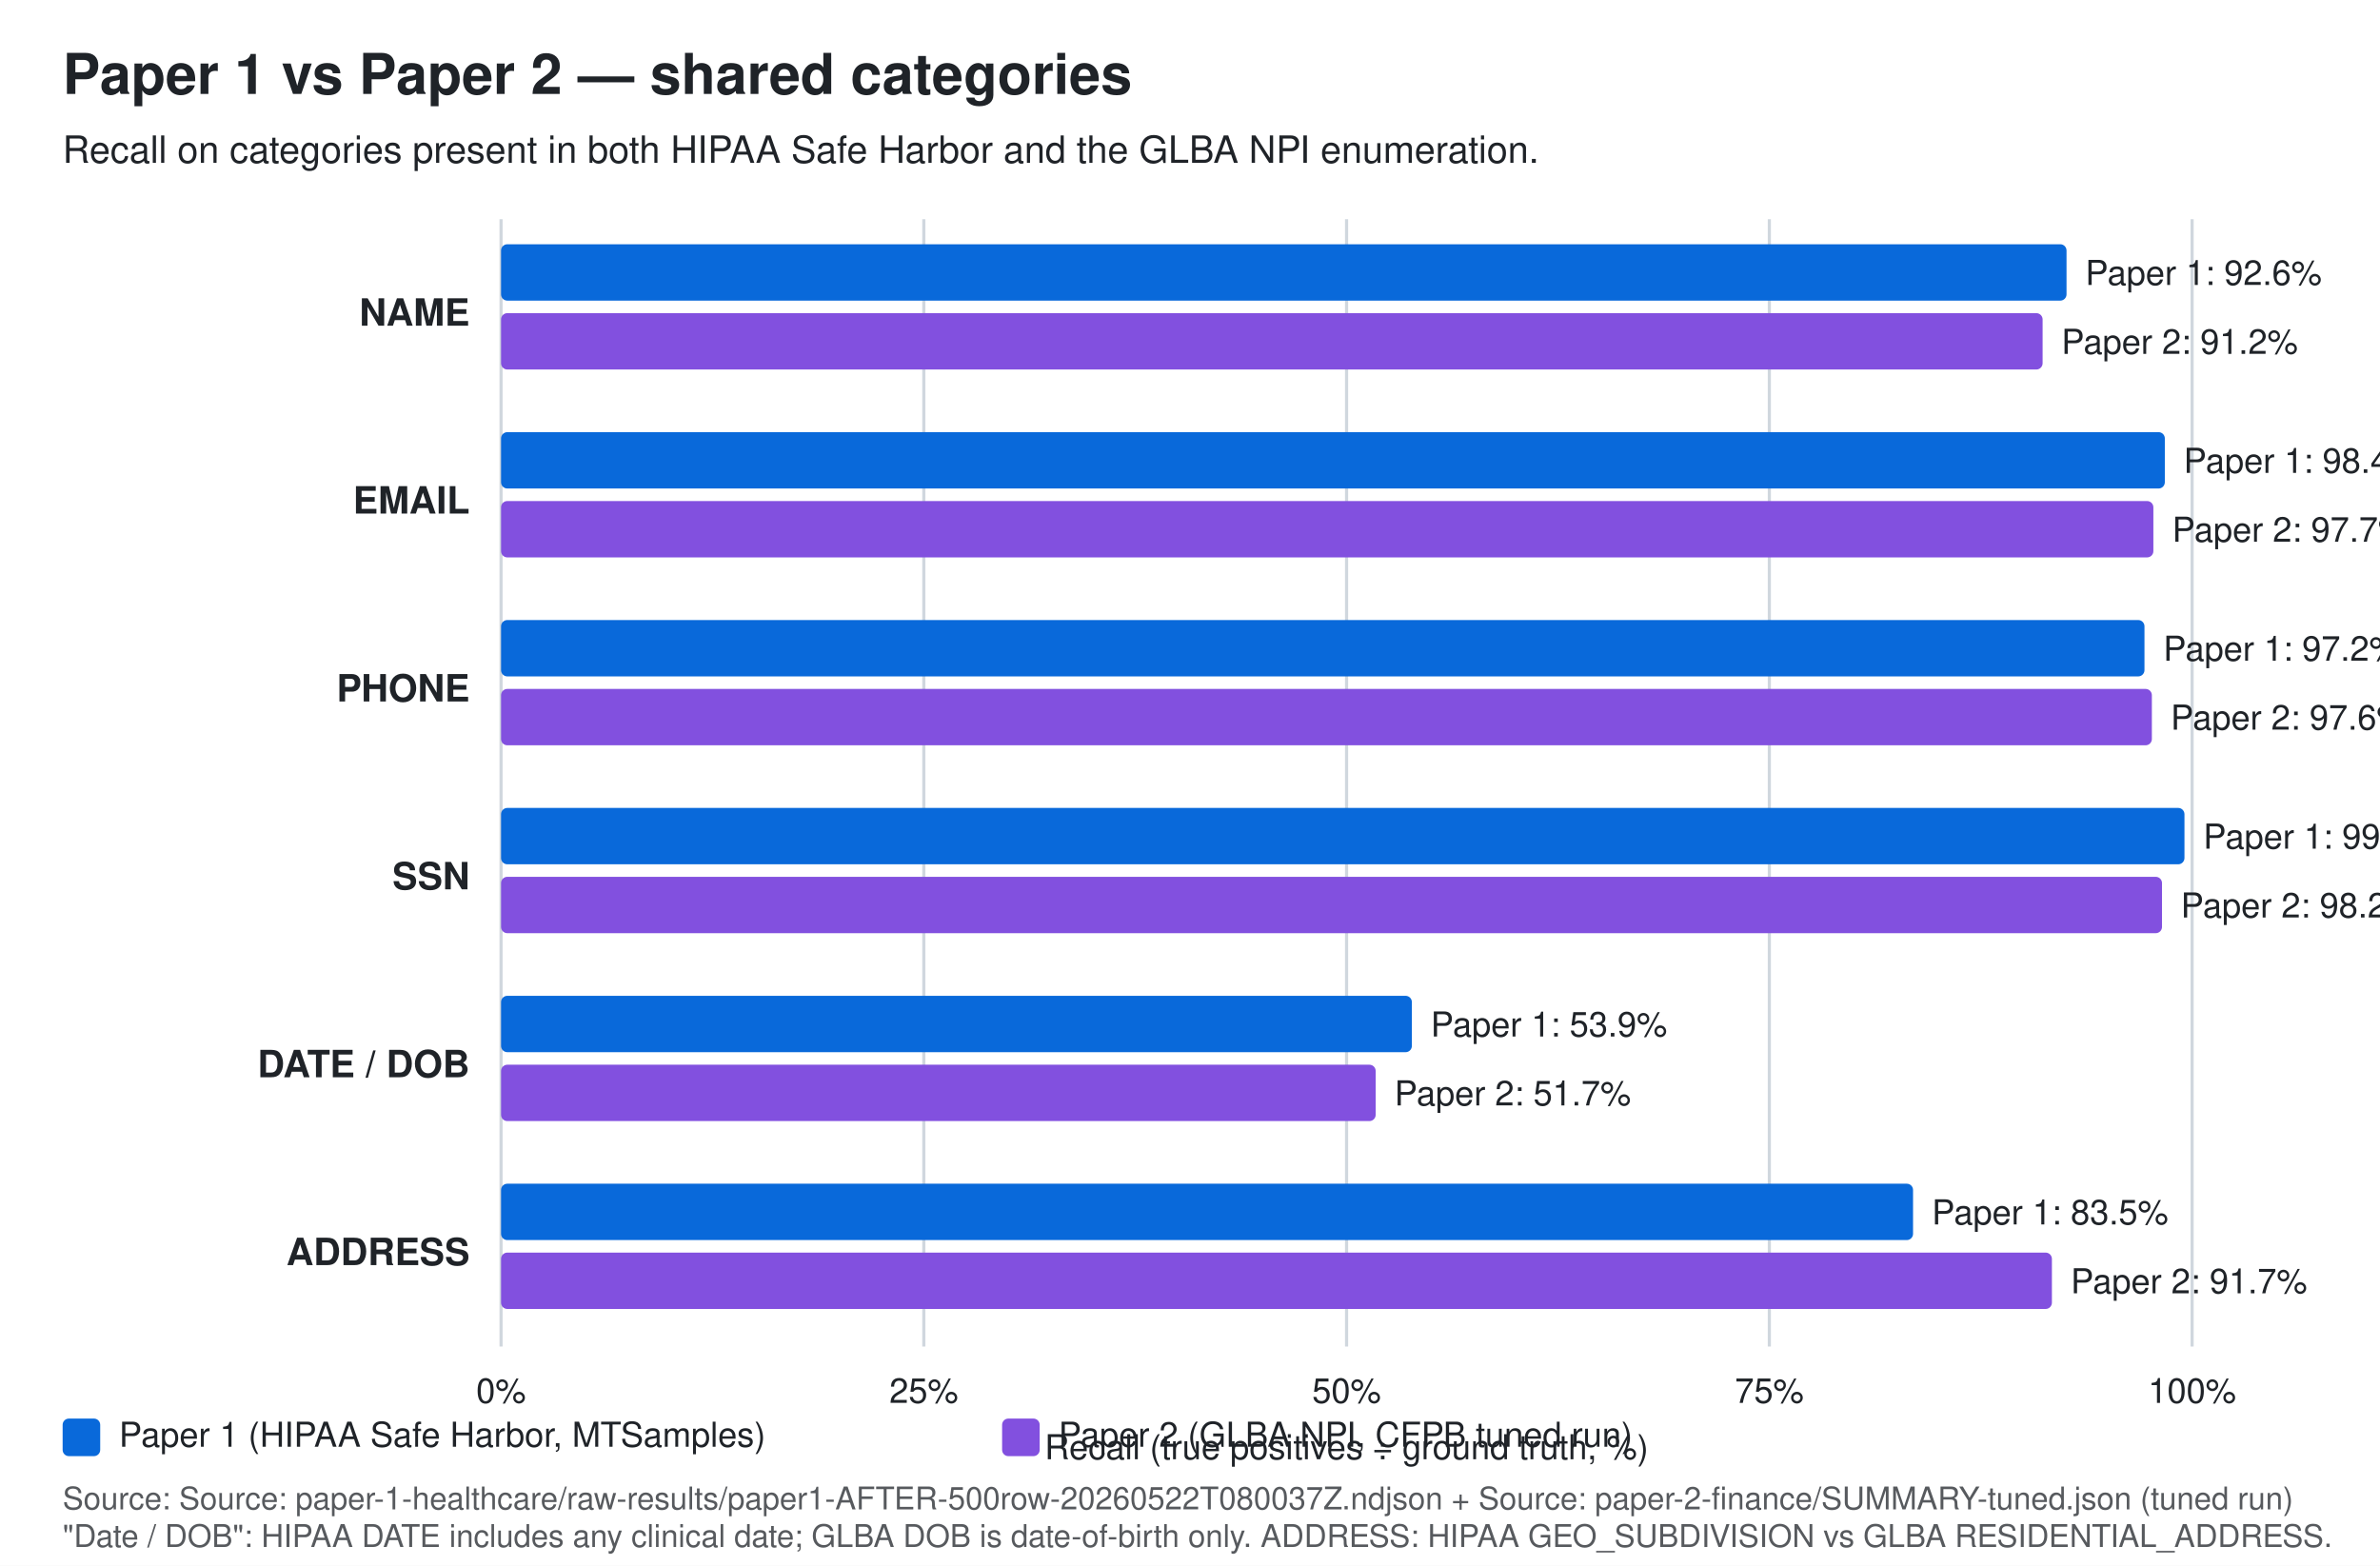
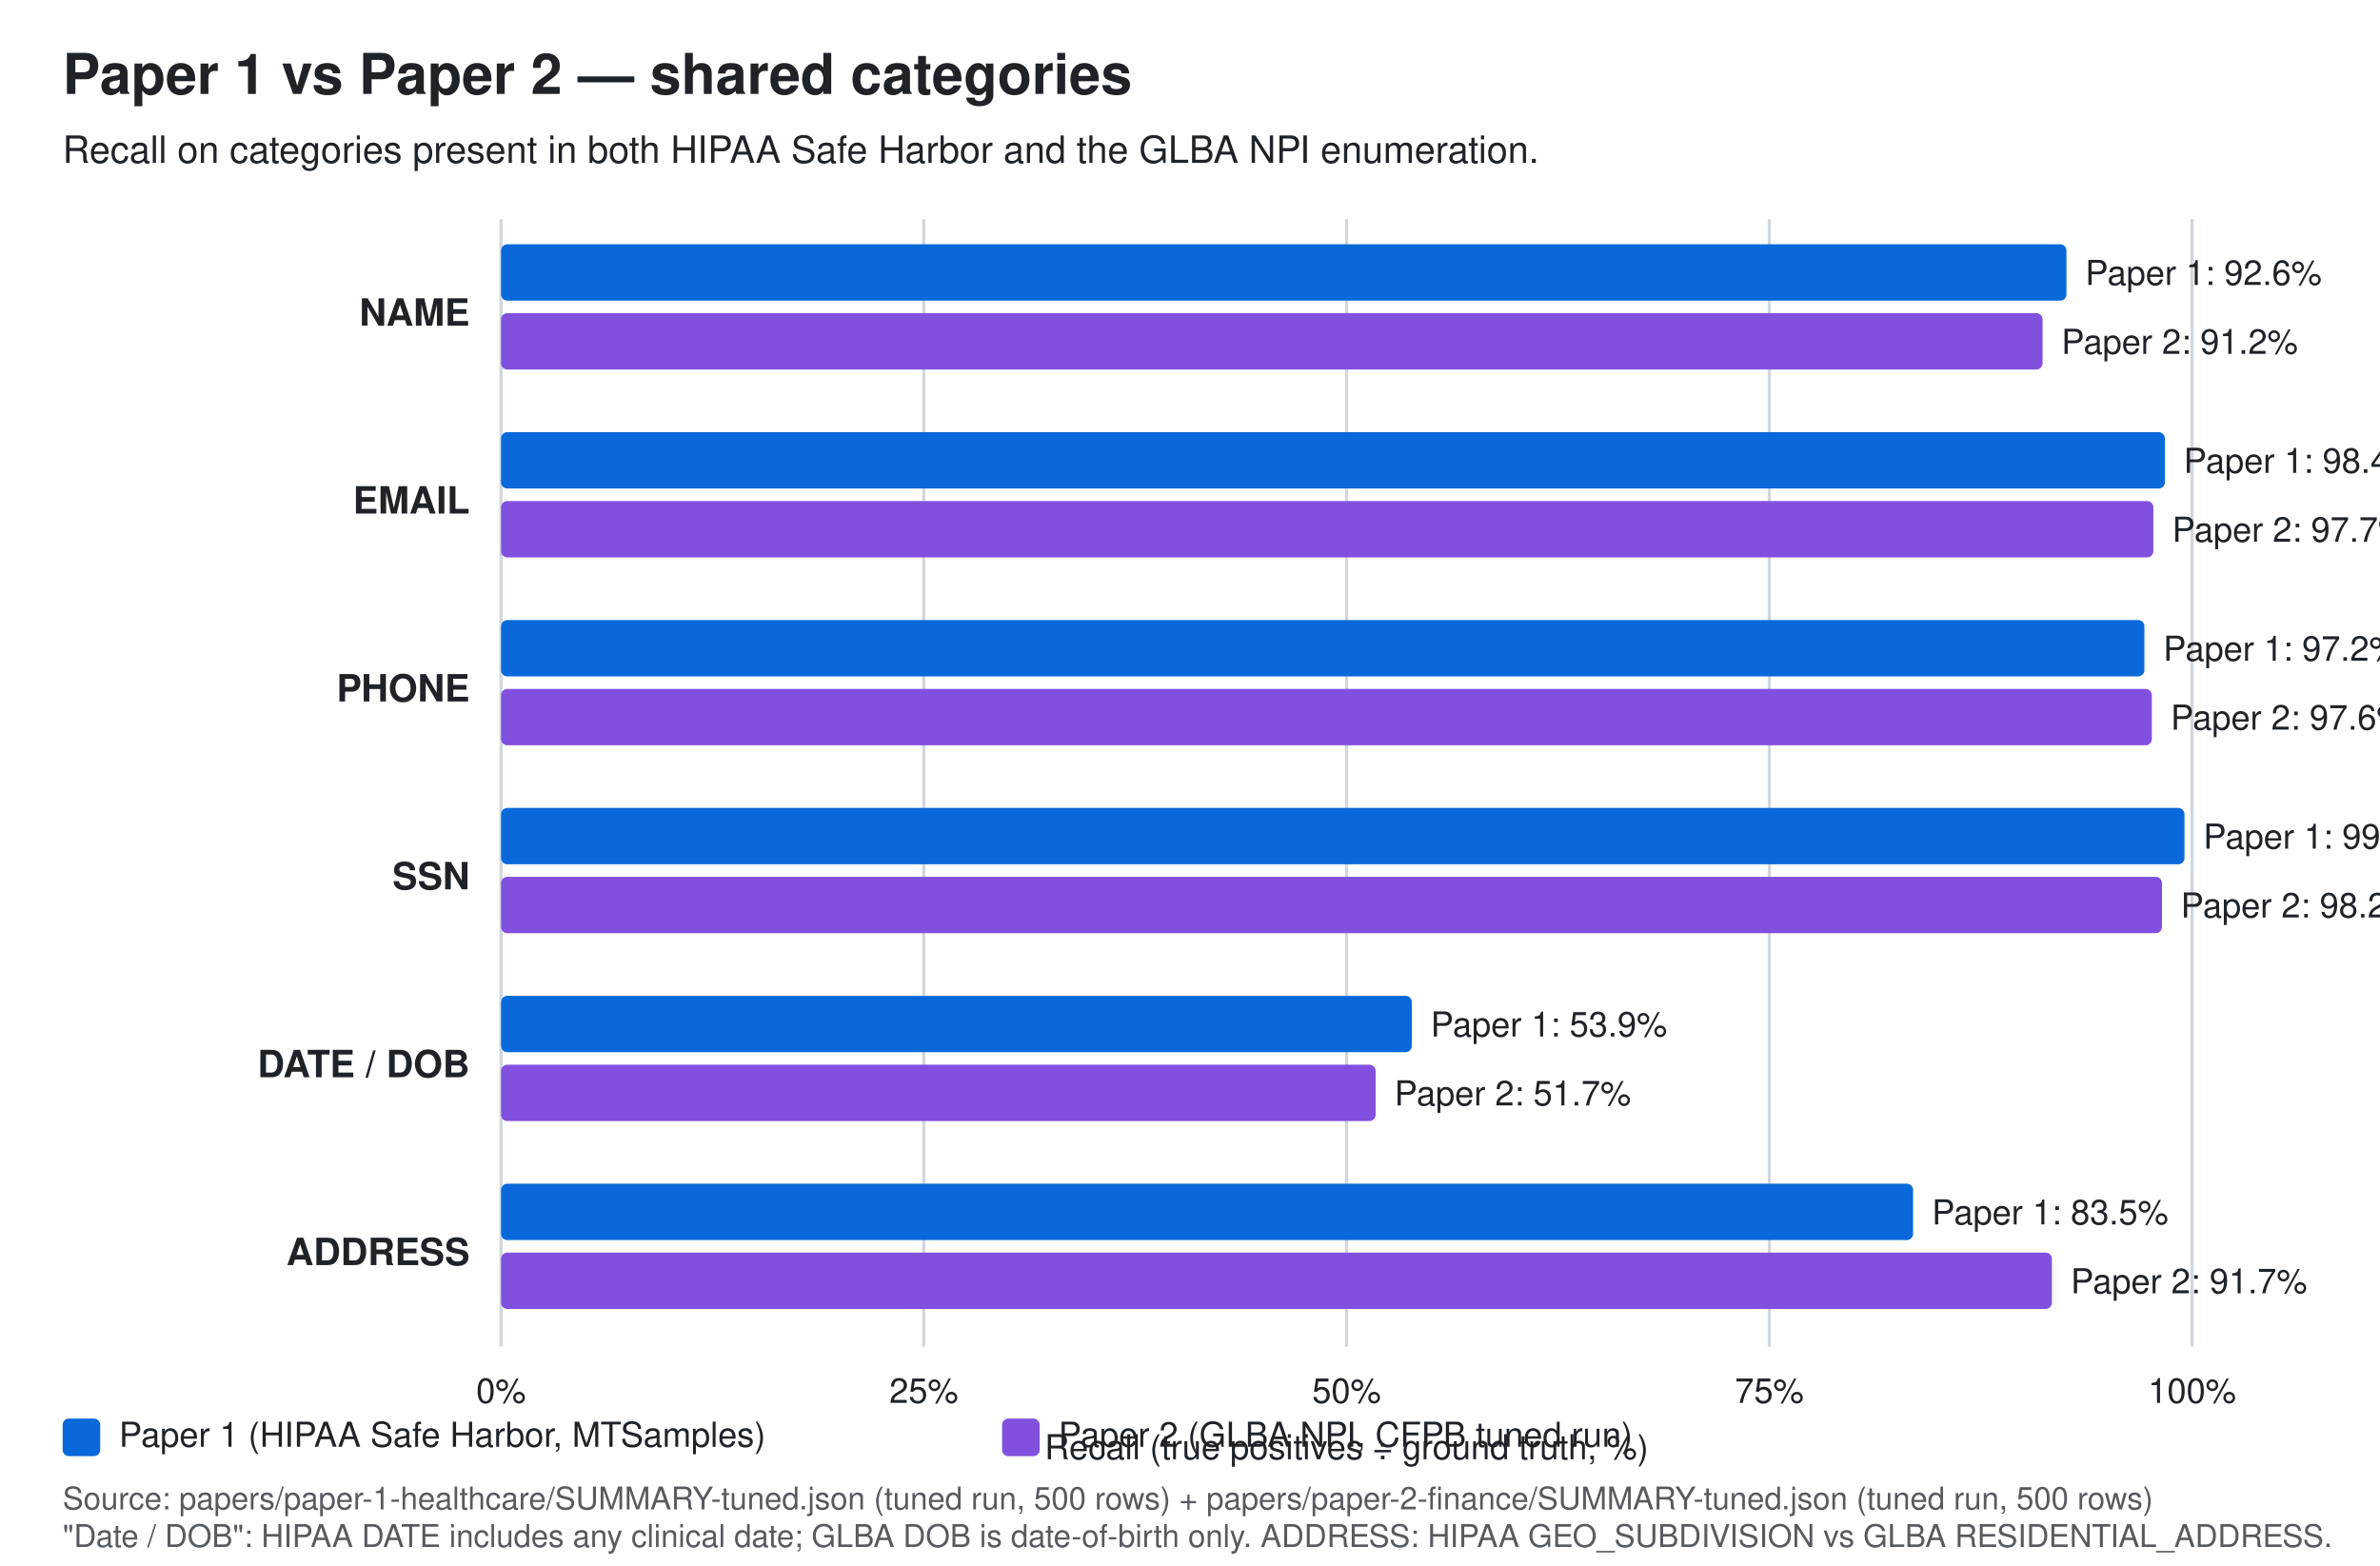
- <svg xmlns="http://www.w3.org/2000/svg" viewBox="0 0 760 500" role="img" aria-labelledby="title">
-   <style>.bg{fill:#ffffff}.axis{stroke:#57606a;fill:#57606a}.text{fill:#1f2328;font-family:-apple-system,BlinkMacSystemFont,'Segoe UI',Helvetica,Arial,sans-serif}.grid{stroke:#d0d7de}@media (prefers-color-scheme: dark){.bg{fill:#0d1117}.axis{stroke:#9da7b1;fill:#9da7b1}.text{fill:#e6edf3}.grid{stroke:#30363d}}</style>
+ <svg xmlns="http://www.w3.org/2000/svg" viewBox="0 0 760 500" role="img" aria-labelledby="title-760x500" aria-describedby="desc-760x500">
+   <style>.bg{fill:#ffffff}.axis{stroke:#57606a;fill:#57606a}.text{fill:#1f2328;font-family:-apple-system,BlinkMacSystemFont,'Segoe UI',Helvetica,Arial,sans-serif}.grid{stroke:#d0d7de}.groupBracket{stroke:#d0d7de;fill:none}@media (prefers-color-scheme: dark){.bg{fill:#0d1117}.axis{stroke:#9da7b1;fill:#9da7b1}.text{fill:#e6edf3}.grid{stroke:#30363d}.groupBracket{stroke:#30363d}}</style>
  <rect class="bg" width="760" height="500" />
  <text class="text" x="20" y="30" font-size="18" font-weight="600">Paper 1 vs Paper 2 — shared categories</text>
  <text class="text" x="20" y="52" font-size="12">Recall on categories present in both HIPAA Safe Harbor and the GLBA NPI enumeration.</text>
  <line class="grid" x1="160" y1="70" x2="160" y2="430" stroke-width="1" />
  <text class="text" x="160" y="448" font-size="11" text-anchor="middle">0%</text>
  <line class="grid" x1="295" y1="70" x2="295" y2="430" stroke-width="1" />
  <text class="text" x="295" y="448" font-size="11" text-anchor="middle">25%</text>
  <line class="grid" x1="430" y1="70" x2="430" y2="430" stroke-width="1" />
  <text class="text" x="430" y="448" font-size="11" text-anchor="middle">50%</text>
  <line class="grid" x1="565" y1="70" x2="565" y2="430" stroke-width="1" />
  <text class="text" x="565" y="448" font-size="11" text-anchor="middle">75%</text>
  <line class="grid" x1="700" y1="70" x2="700" y2="430" stroke-width="1" />
  <text class="text" x="700" y="448" font-size="11" text-anchor="middle">100%</text>
  <text class="text" x="150" y="104" font-size="12" font-weight="600" text-anchor="end">NAME</text>
-   <rect x="160" y="78" width="499.90" height="18" fill="#0969da" rx="2" />
-   <text class="text" x="665.895" y="91" font-size="11">Paper 1: 92.6%</text>
+   <rect x="160" y="78" width="499.88" height="18" fill="#0969da" rx="2" />
+   <text class="text" x="665.878" y="91" font-size="11">Paper 1: 92.6%</text>
  <rect x="160" y="100" width="492.26" height="18" fill="#8250df" rx="2" />
  <text class="text" x="658.264" y="113" font-size="11">Paper 2: 91.2%</text>
  <text class="text" x="150" y="164" font-size="12" font-weight="600" text-anchor="end">EMAIL</text>
-   <rect x="160" y="138" width="531.29" height="18" fill="#0969da" rx="2" />
-   <text class="text" x="697.29" y="151" font-size="11">Paper 1: 98.4%</text>
+   <rect x="160" y="138" width="531.31" height="18" fill="#0969da" rx="2" />
+   <text class="text" x="697.306" y="151" font-size="11">Paper 1: 98.4%</text>
  <rect x="160" y="160" width="527.63" height="18" fill="#8250df" rx="2" />
  <text class="text" x="693.634" y="173" font-size="11">Paper 2: 97.7%</text>
  <text class="text" x="150" y="224" font-size="12" font-weight="600" text-anchor="end">PHONE</text>
-   <rect x="160" y="198" width="524.79" height="18" fill="#0969da" rx="2" />
-   <text class="text" x="690.789" y="211" font-size="11">Paper 1: 97.2%</text>
+   <rect x="160" y="198" width="524.77" height="18" fill="#0969da" rx="2" />
+   <text class="text" x="690.772" y="211" font-size="11">Paper 1: 97.2%</text>
  <rect x="160" y="220" width="527.15" height="18" fill="#8250df" rx="2" />
  <text class="text" x="693.148" y="233" font-size="11">Paper 2: 97.6%</text>
  <text class="text" x="150" y="284" font-size="12" font-weight="600" text-anchor="end">SSN</text>
-   <rect x="160" y="258" width="537.56" height="18" fill="#0969da" rx="2" />
-   <text class="text" x="703.557" y="271" font-size="11">Paper 1: 99.5%</text>
+   <rect x="160" y="258" width="537.57" height="18" fill="#0969da" rx="2" />
+   <text class="text" x="703.57" y="271" font-size="11">Paper 1: 99.5%</text>
  <rect x="160" y="280" width="530.39" height="18" fill="#8250df" rx="2" />
  <text class="text" x="696.388" y="293" font-size="11">Paper 2: 98.2%</text>
  <text class="text" x="150" y="344" font-size="12" font-weight="600" text-anchor="end">DATE / DOB</text>
-   <rect x="160" y="318" width="290.85" height="18" fill="#0969da" rx="2" />
-   <text class="text" x="456.854" y="331" font-size="11">Paper 1: 53.9%</text>
+   <rect x="160" y="318" width="290.84" height="18" fill="#0969da" rx="2" />
+   <text class="text" x="456.844" y="331" font-size="11">Paper 1: 53.9%</text>
  <rect x="160" y="340" width="279.29" height="18" fill="#8250df" rx="2" />
  <text class="text" x="445.288" y="353" font-size="11">Paper 2: 51.7%</text>
  <text class="text" x="150" y="404" font-size="12" font-weight="600" text-anchor="end">ADDRESS</text>
-   <rect x="160" y="378" width="450.89" height="18" fill="#0969da" rx="2" />
-   <text class="text" x="616.887" y="391" font-size="11">Paper 1: 83.5%</text>
+   <rect x="160" y="378" width="450.90" height="18" fill="#0969da" rx="2" />
+   <text class="text" x="616.9" y="391" font-size="11">Paper 1: 83.5%</text>
  <rect x="160" y="400" width="495.23" height="18" fill="#8250df" rx="2" />
  <text class="text" x="661.234" y="413" font-size="11">Paper 2: 91.7%</text>
  <text class="text" x="430" y="466" font-size="11" text-anchor="middle">Recall (true positives ÷ ground truth, %)</text>
  <rect x="20" y="453" width="12" height="12" fill="#0969da" rx="2" />
  <text class="text" x="38" y="462" font-size="11">Paper 1 (HIPAA Safe Harbor, MTSamples)</text>
  <rect x="320" y="453" width="12" height="12" fill="#8250df" rx="2" />
  <text class="text" x="338" y="462" font-size="11">Paper 2 (GLBA NPI, CFPB tuned run)</text>
-   <text class="text" x="20" y="482" font-size="10" opacity="0.75">Source: Source: paper-1-healthcare/raw-results/paper1-AFTER-500row-20260522T080037Z.ndjson + Source: paper-2-finance/SUMMARY-tuned.json (tuned run)</text>
+   <text class="text" x="20" y="482" font-size="10" opacity="0.75">Source: papers/paper-1-healthcare/SUMMARY-tuned.json (tuned run, 500 rows) + papers/paper-2-finance/SUMMARY-tuned.json (tuned run, 500 rows)</text>
  <text class="text" x="20" y="494" font-size="10" opacity="0.75">"Date / DOB": HIPAA DATE includes any clinical date; GLBA DOB is date-of-birth only. ADDRESS: HIPAA GEO_SUBDIVISION vs GLBA RESIDENTIAL_ADDRESS.</text>
</svg>
